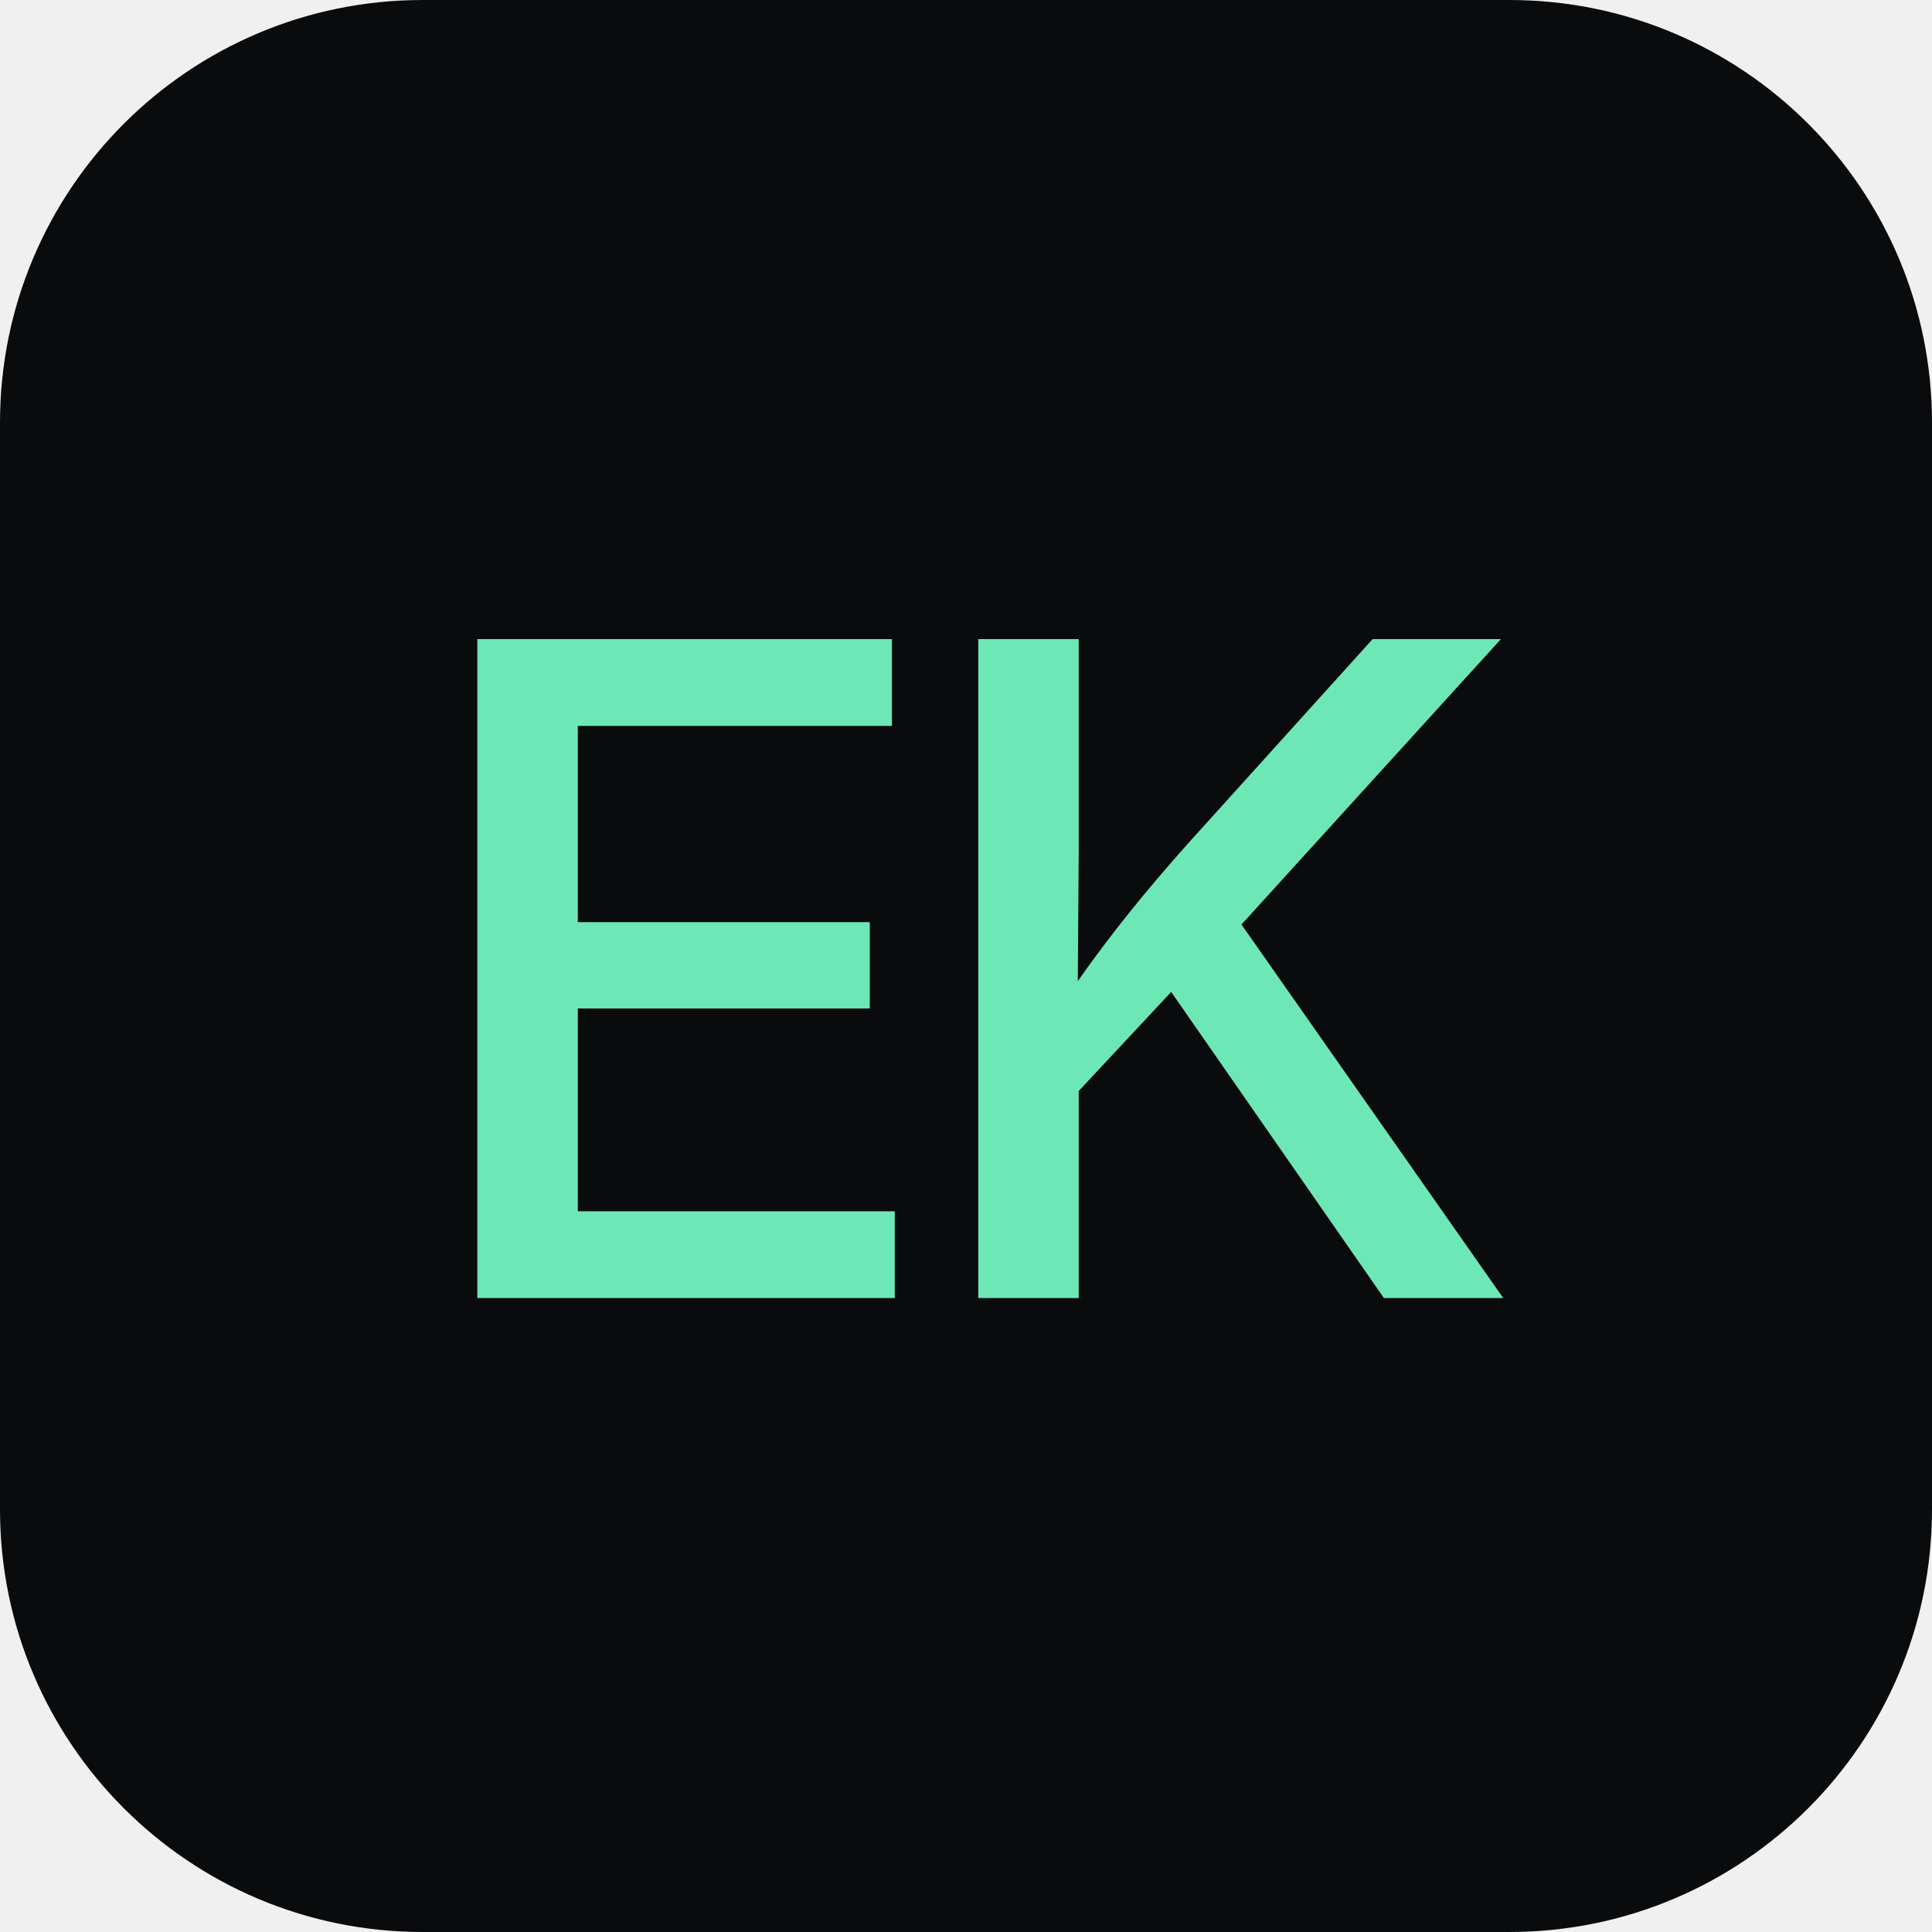
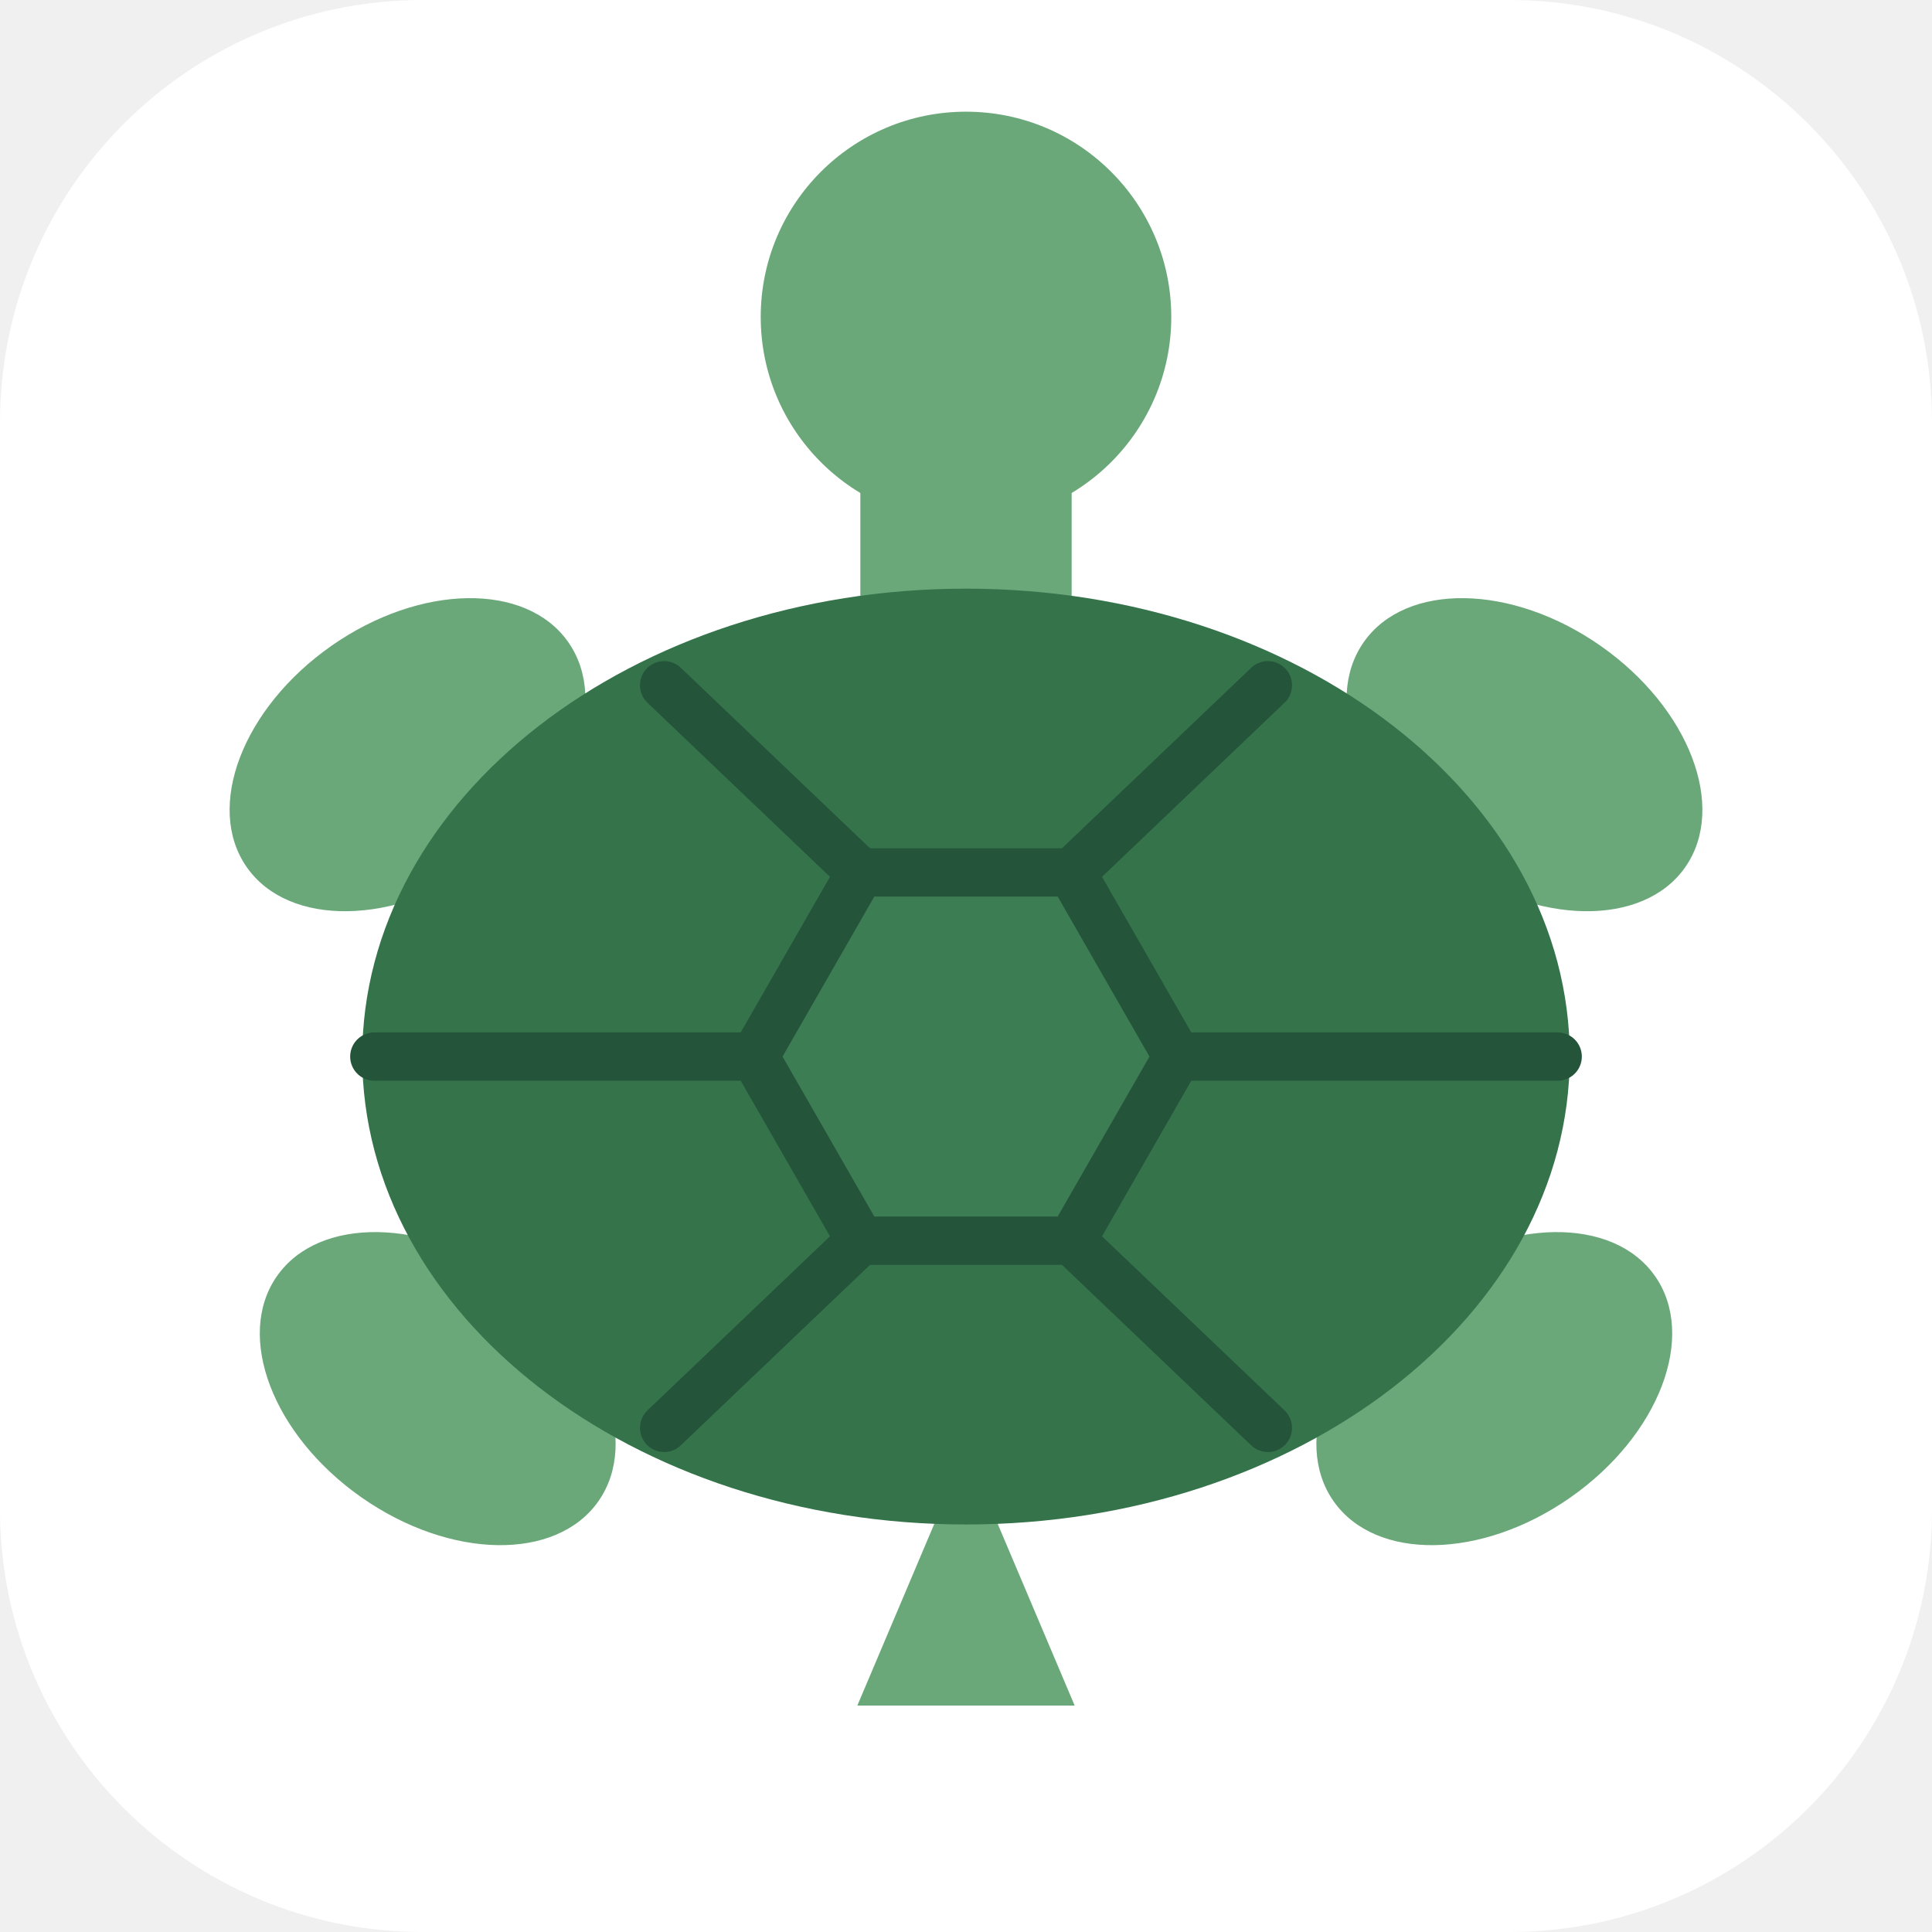
- <svg xmlns="http://www.w3.org/2000/svg" viewBox="0 0 64 64">
-   <rect width="64" height="64" rx="14" fill="#0a0b0d" />
-   <text x="32" y="43" font-family="Inter, Helvetica, Arial, sans-serif" font-size="30" font-weight="500" letter-spacing="-1.5" text-anchor="middle" fill="#6ee7b7">EK</text>
+ <svg xmlns="http://www.w3.org/2000/svg" viewBox="0 0 64 64" role="img" aria-label="Turtle">
+   <rect width="64" height="64" rx="14" fill="#ffffff" />
+   <g fill="#6aa87a">
+     <rect x="28.5" y="12" width="7" height="14" rx="3.5" />
+     <circle cx="32" cy="10.5" r="6.8" />
+     <ellipse cx="13.5" cy="25" rx="6.5" ry="4.4" transform="rotate(-35 13.5 25)" />
+     <ellipse cx="50.5" cy="25" rx="6.5" ry="4.4" transform="rotate(35 50.5 25)" />
+     <ellipse cx="14.5" cy="46" rx="6.5" ry="4.4" transform="rotate(35 14.5 46)" />
+     <ellipse cx="49.5" cy="46" rx="6.5" ry="4.4" transform="rotate(-35 49.5 46)" />
+     <path d="M32 48 l3.6 8.5 -7.2 0 z" />
+   </g>
+   <ellipse cx="32" cy="35" rx="20" ry="15.5" fill="#35734b" />
+   <g stroke="#24543a" stroke-width="1.6" stroke-linecap="round" fill="none">
+     <line x1="39" y1="35" x2="51.6" y2="35" />
+     <line x1="35.5" y1="41.1" x2="42" y2="47.3" />
+     <line x1="28.5" y1="41.1" x2="22" y2="47.3" />
+     <line x1="25" y1="35" x2="12.4" y2="35" />
+     <line x1="28.5" y1="28.9" x2="22" y2="22.7" />
+     <line x1="35.5" y1="28.9" x2="42" y2="22.7" />
+   </g>
+   <path d="M39 35 L35.5 41.1 L28.5 41.1 L25 35 L28.5 28.9 L35.5 28.9 Z" fill="#3d7d54" stroke="#24543a" stroke-width="1.6" stroke-linejoin="round" />
</svg>
